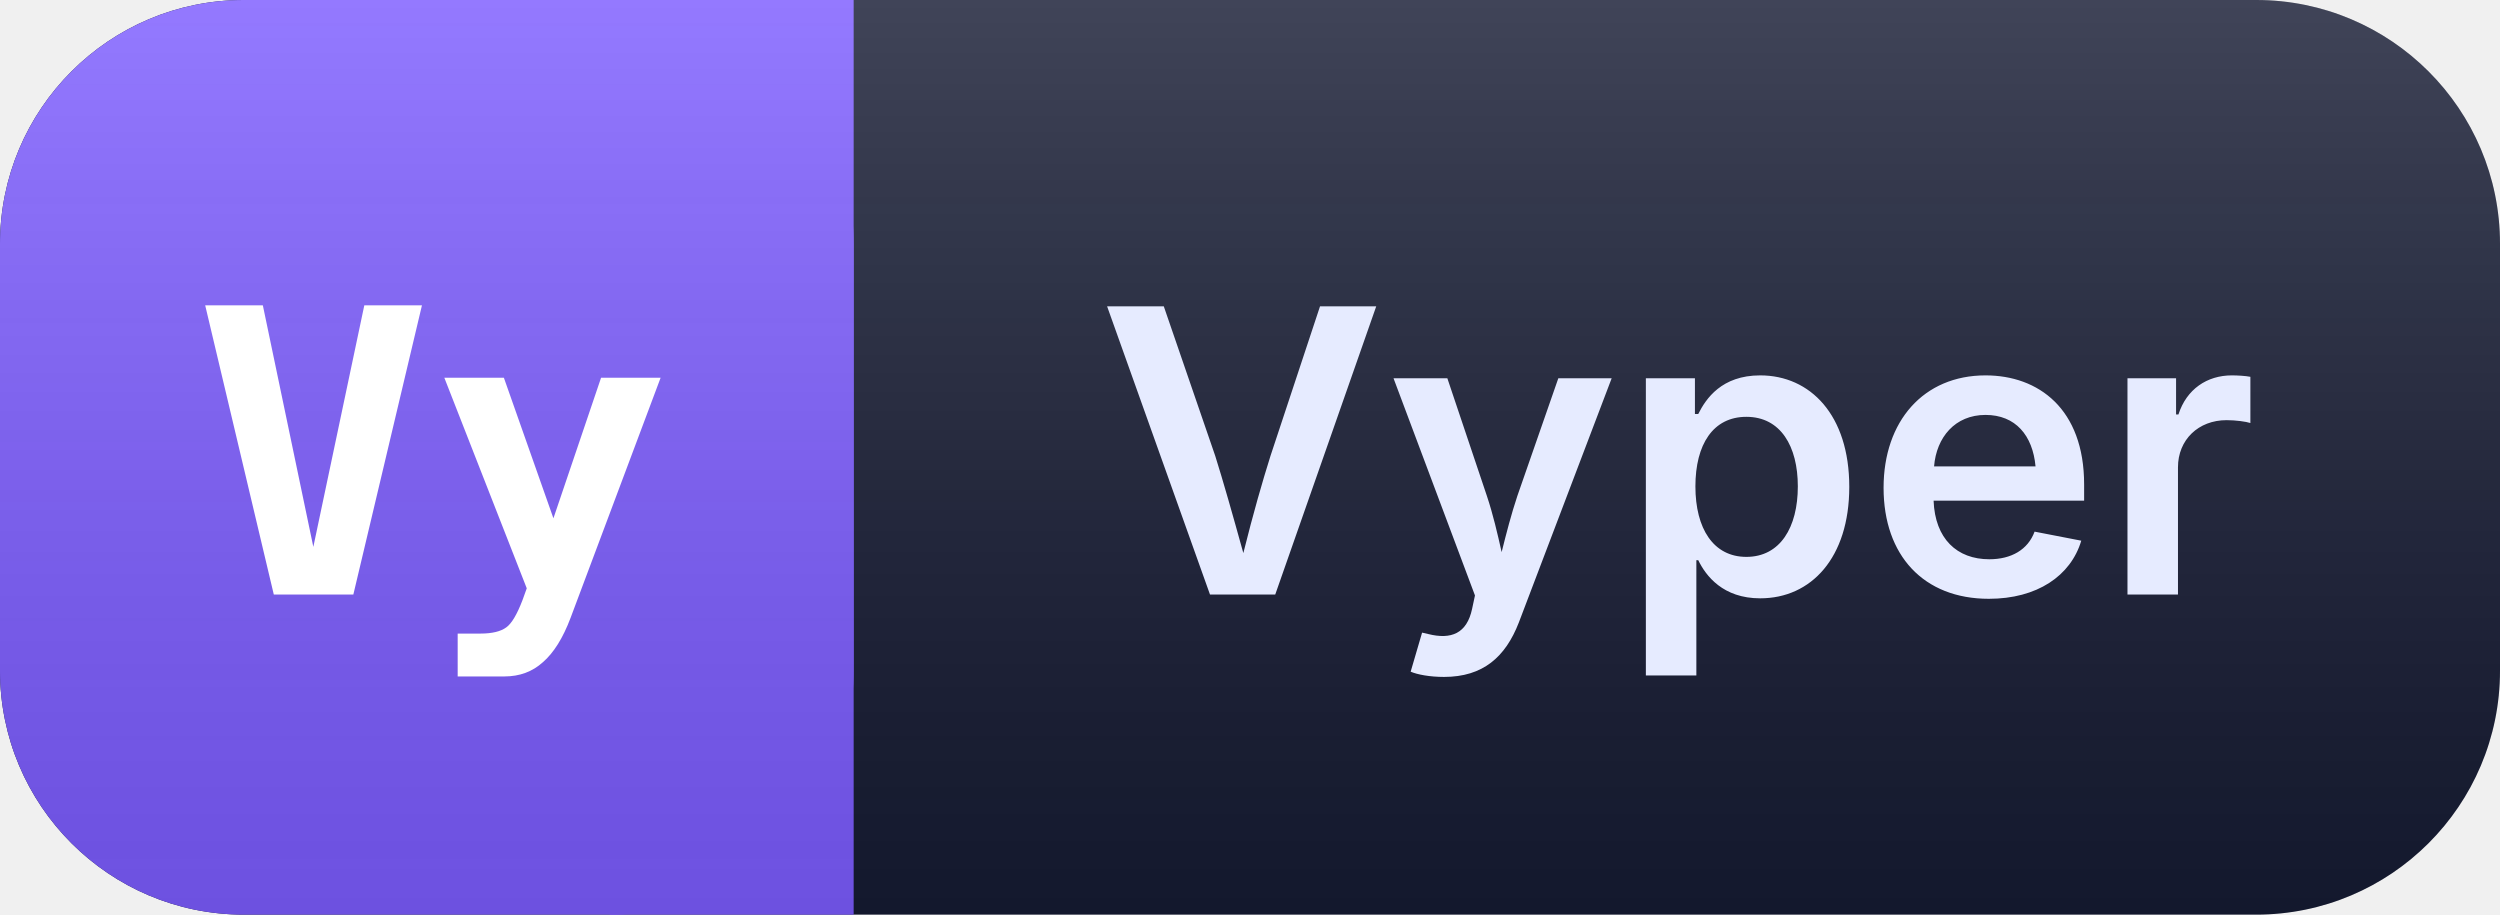
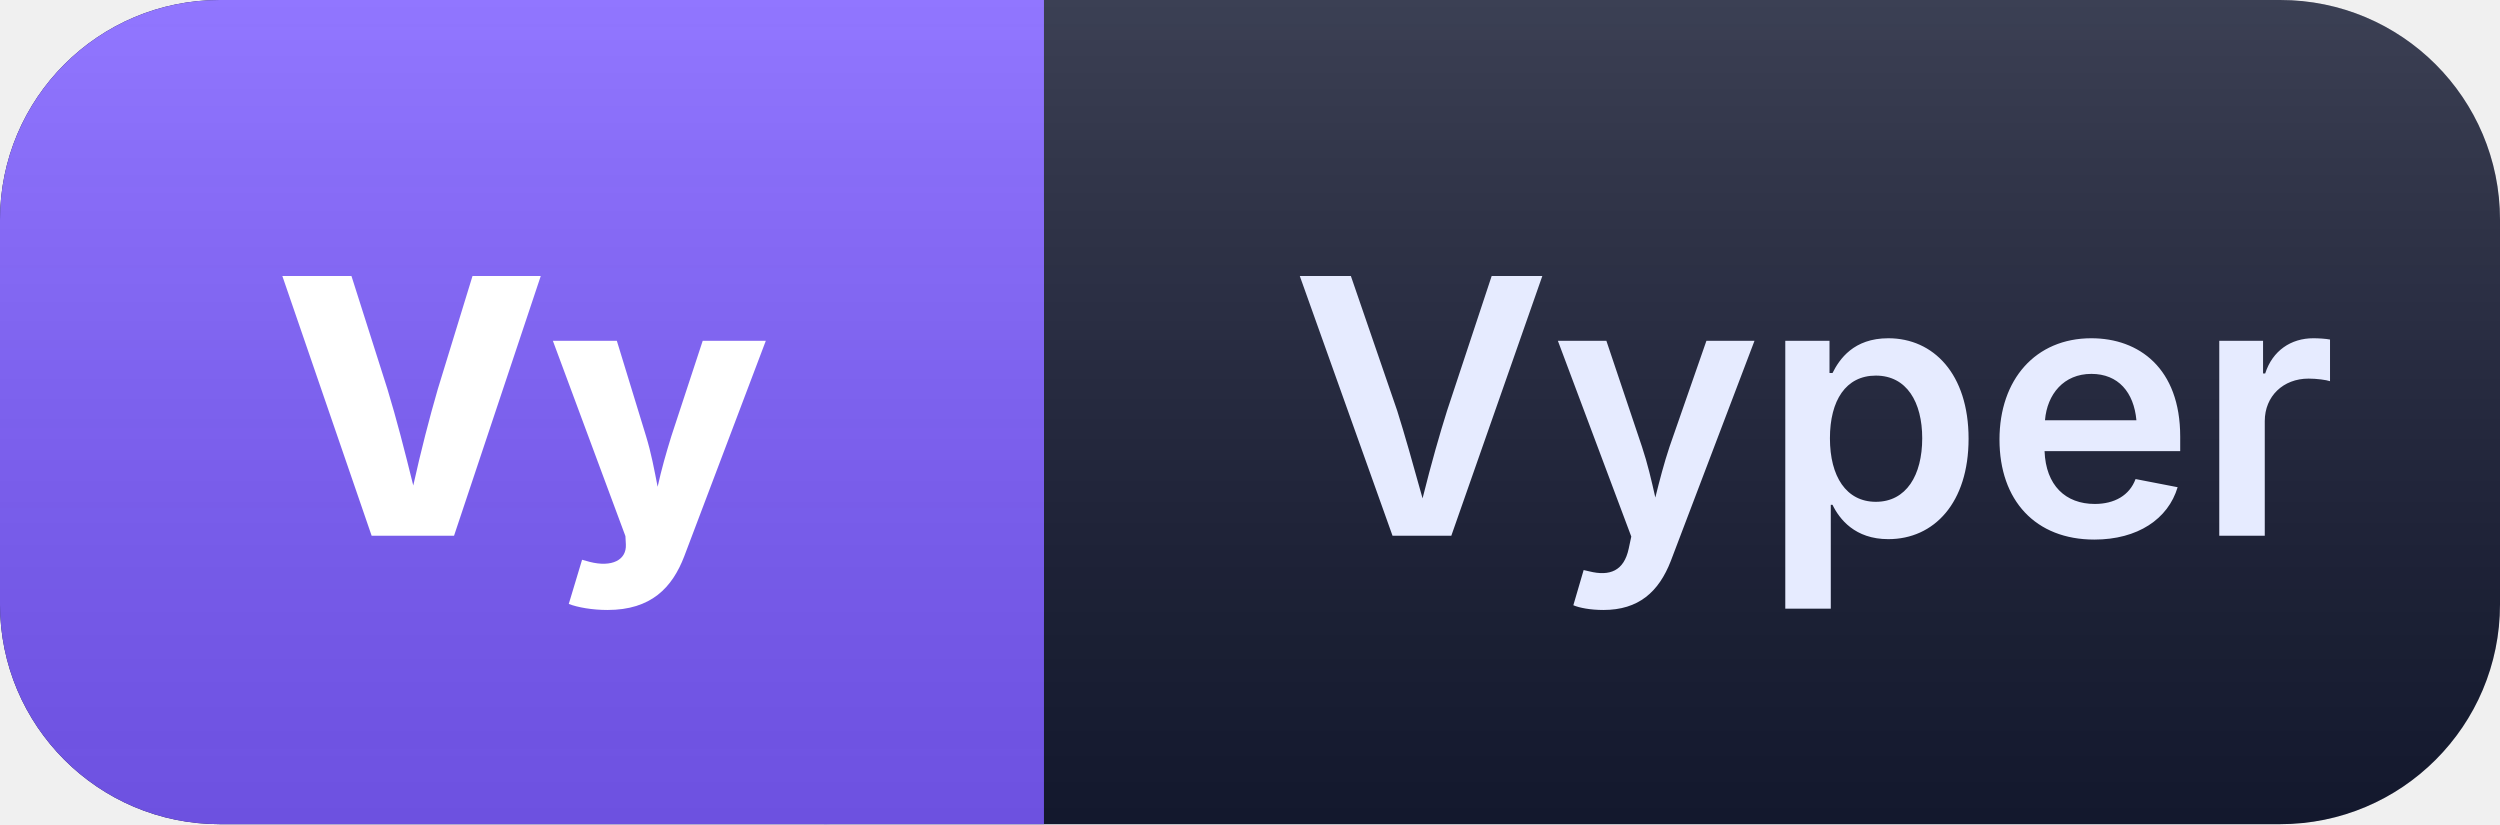
- <svg xmlns="http://www.w3.org/2000/svg" width="82" height="30" viewBox="0 0 82 30" role="img" aria-label="Vyper">
+ <svg xmlns="http://www.w3.org/2000/svg" width="91" height="30" viewBox="0 0 91 30" role="img" aria-label="Vyper">
  <defs>
    <linearGradient id="s" x2="0" y2="1">
-       <stop offset="0" stop-color="#fff" stop-opacity=".18" />
+       <stop offset="0" stop-color="#fff" stop-opacity=".16" />
      <stop offset="1" stop-opacity=".12" />
    </linearGradient>
  </defs>
-   <rect width="82" height="30" rx="8" fill="#161b33" />
-   <rect width="28" height="30" rx="8" fill="#7c5cff" />
-   <rect x="20" width="8" height="30" fill="#7c5cff" />
-   <rect width="82" height="30" rx="8" fill="url(#s)" />
-   <text x="14.2" y="19.5" text-anchor="middle" font-family="'SF Mono',Menlo,Consolas,monospace" font-size="13" font-weight="800" fill="#fff">Vy</text>
-   <text x="36" y="19.5" font-family="Inter,'Segoe UI',Helvetica,Arial,sans-serif" font-size="13" font-weight="600" fill="#e6ebff">Vyper</text>
+   <rect width="91" height="30" rx="8" fill="#161b33" />
+   <rect width="38" height="30" rx="8" fill="#7c5cff" />
+   <rect x="30" width="8" height="30" fill="#7c5cff" />
+   <rect width="91" height="30" rx="8" fill="url(#s)" />
+   <text x="19.0" y="19.5" text-anchor="middle" font-family="Inter,Segoe UI,Helvetica,Arial,sans-serif" font-size="13" font-weight="800" fill="#ffffff">Vy</text>
+   <text x="47" y="19.5" font-family="Inter,Segoe UI,Helvetica,Arial,sans-serif" font-size="13" font-weight="600" fill="#e6ebff">Vyper</text>
</svg>
